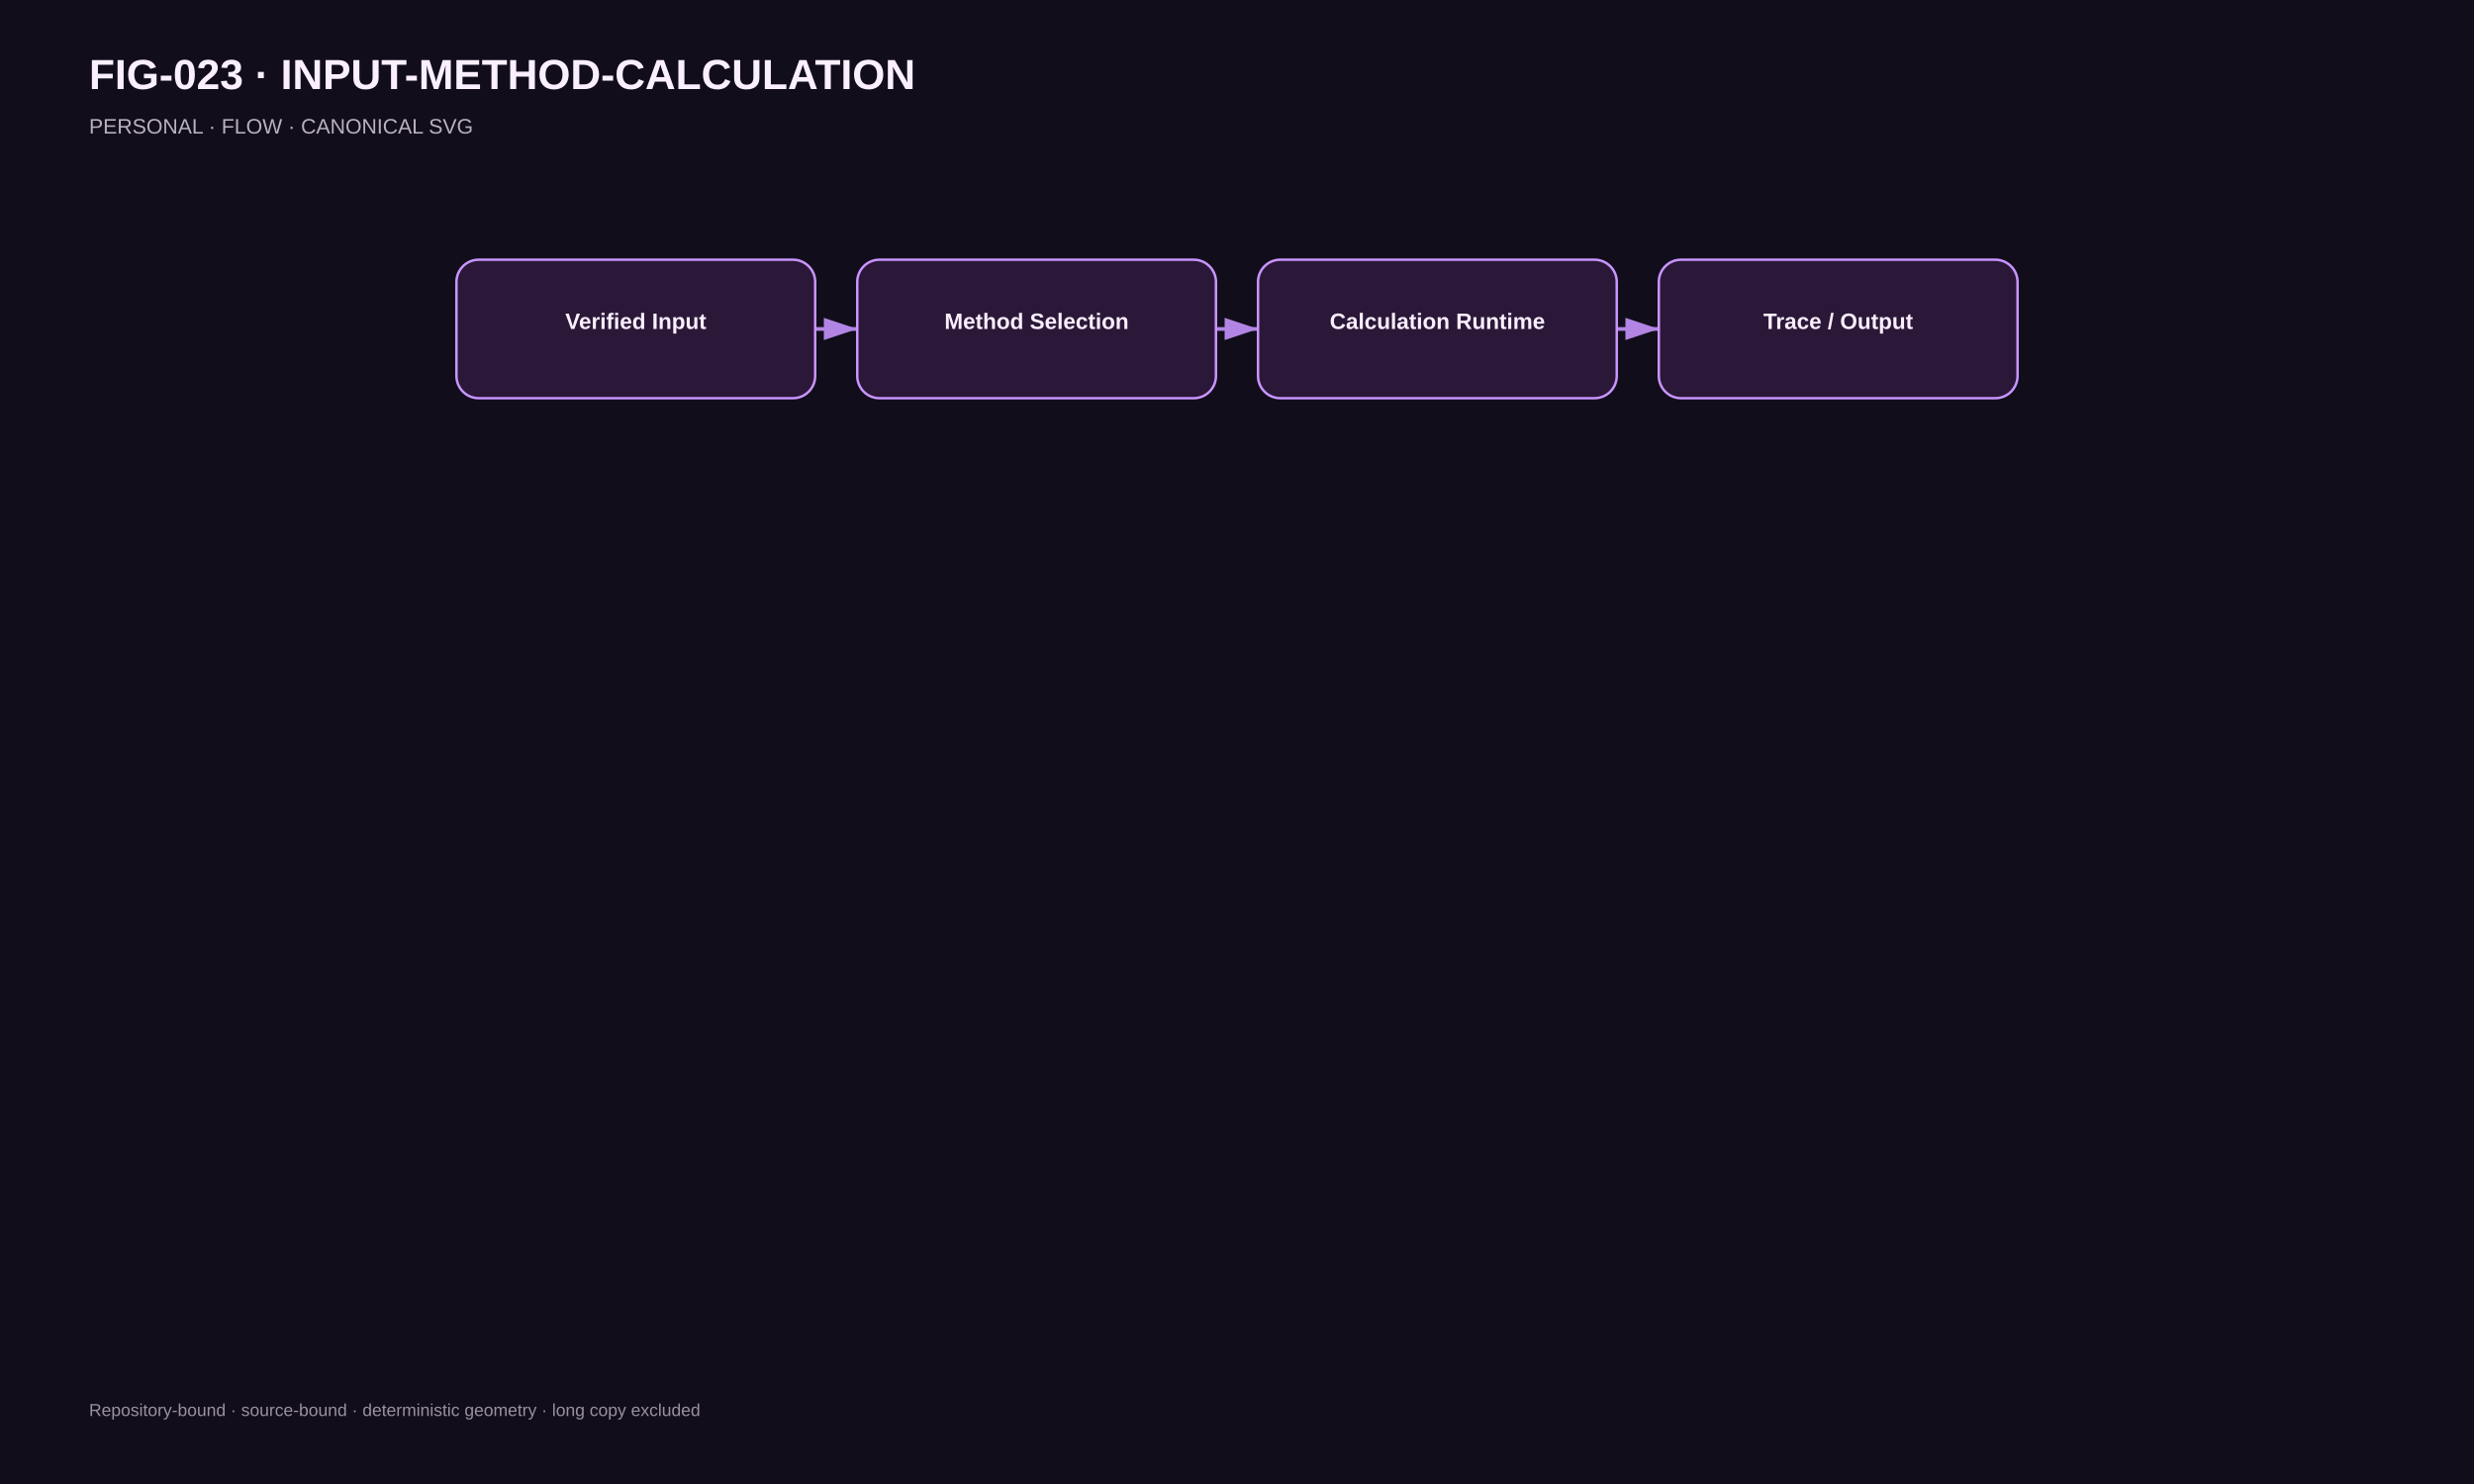
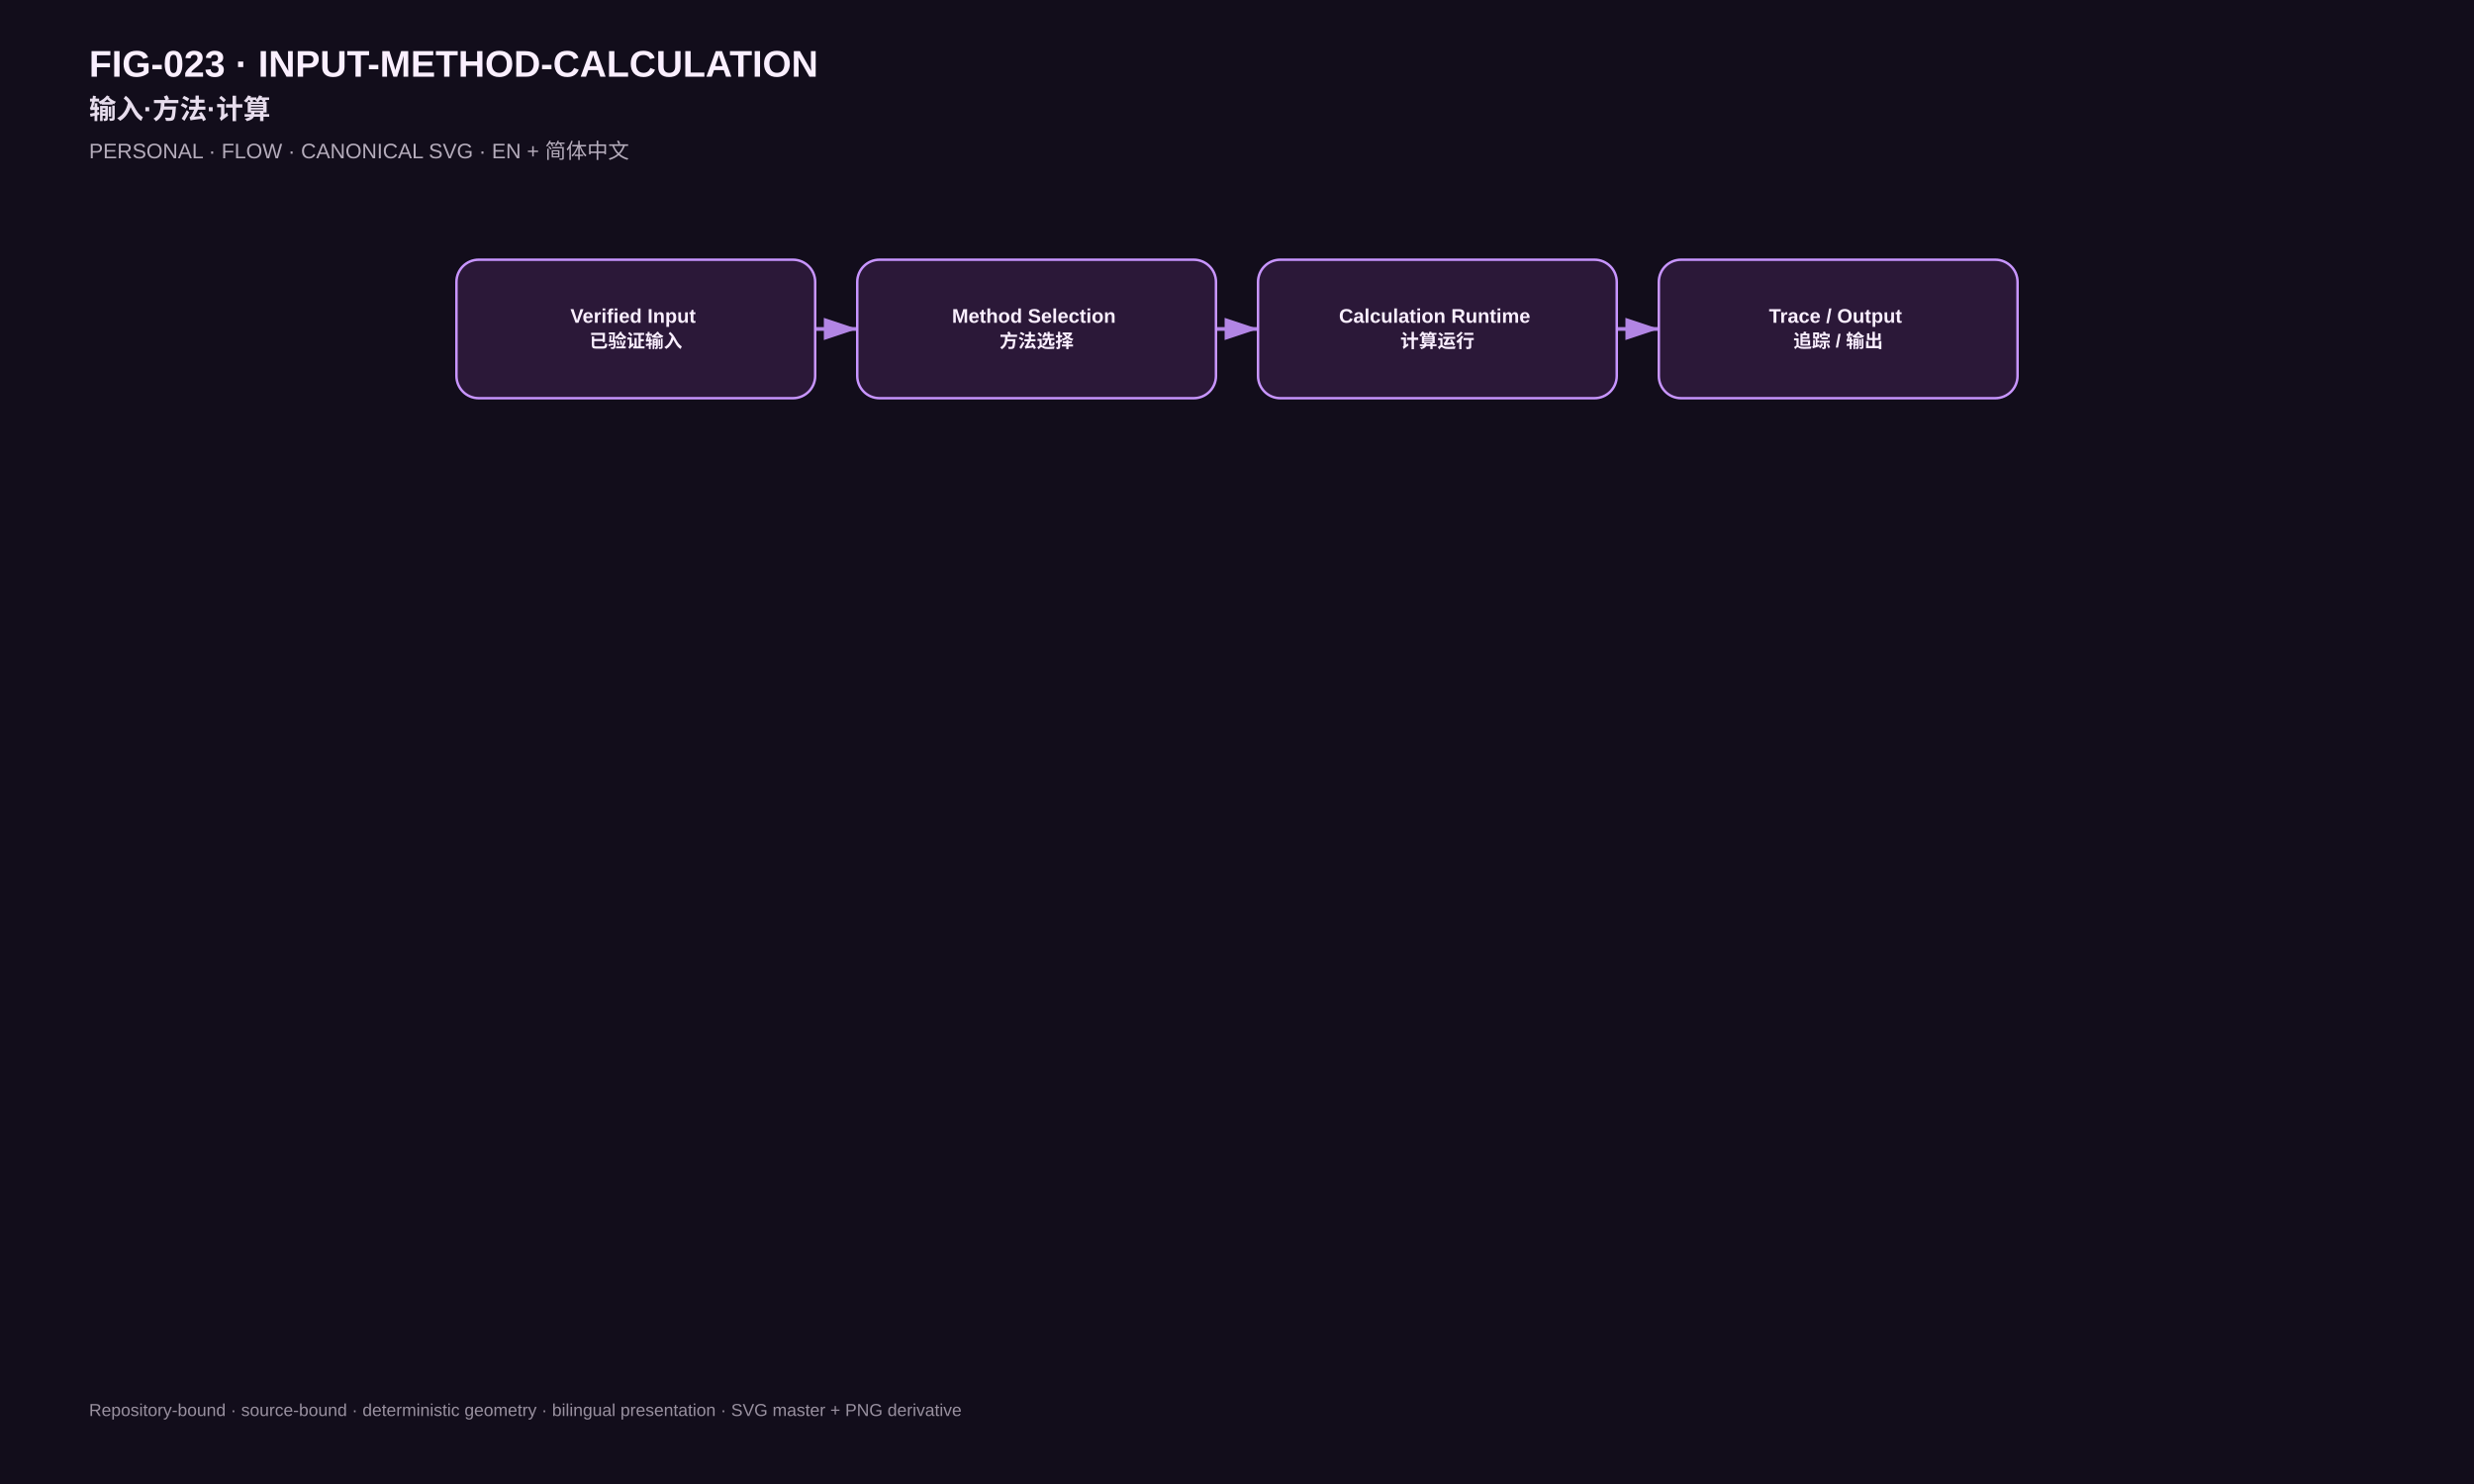
- <svg xmlns="http://www.w3.org/2000/svg" viewBox="0 0 2000 1200" width="2000" height="1200" data-figure-id="FIG-023" data-renderer-version="FIG-RENDERER-1.0.0" data-style-version="FIG-STYLE-1.0.0">
+ <svg xmlns="http://www.w3.org/2000/svg" viewBox="0 0 2000 1200" width="2000" height="1200" data-figure-id="FIG-023" data-renderer-version="FIG-RENDERER-1.1.0" data-style-version="FIG-STYLE-1.1.0" data-presentation-locales="en,zh-Hans">
  <defs>
    <marker id="arrow" markerWidth="10" markerHeight="10" refX="9" refY="3" orient="auto" markerUnits="strokeWidth">
      <path d="M0,0 L0,6 L9,3 z" fill="#c895ff" />
    </marker>
  </defs>
  <rect width="100%" height="100%" fill="#120d1b" />
-   <text x="72" y="72" fill="#faefff" font-family="Arial, Helvetica, sans-serif" font-size="34" font-weight="700">FIG-023 · INPUT-METHOD-CALCULATION</text>
-   <text x="72" y="108" fill="#faefff" opacity="0.72" font-family="Arial, Helvetica, sans-serif" font-size="17">PERSONAL · FLOW · CANONICAL SVG</text>
+   <text x="72" y="62" fill="#faefff" font-family="Arial, 'Noto Sans CJK SC', 'Microsoft YaHei', sans-serif" font-size="30" font-weight="700">FIG-023 · INPUT-METHOD-CALCULATION</text>
+   <text x="72" y="96" fill="#faefff" opacity="0.92" font-family="Arial, 'Noto Sans CJK SC', 'Microsoft YaHei', sans-serif" font-size="22" font-weight="600" data-localized-title="zh-Hans">输入·方法·计算</text>
+   <text x="72" y="128" fill="#faefff" opacity="0.70" font-family="Arial, 'Noto Sans CJK SC', 'Microsoft YaHei', sans-serif" font-size="17">PERSONAL · FLOW · CANONICAL SVG · EN + 简体中文</text>
  <g id="edge-FIG-023-E01" data-from="FIG-023-N01" data-to="FIG-023-N02" data-relation="ELIGIBLE_FOR">
    <path d="M 659 266 L 676 266 L 676 266 L 693 266" fill="none" stroke="#c895ff" stroke-width="3" stroke-linejoin="round" marker-end="url(#arrow)" opacity="0.88" />
  </g>
  <g id="edge-FIG-023-E02" data-from="FIG-023-N02" data-to="FIG-023-N03" data-relation="DISPATCHES_TO">
    <path d="M 983 266 L 1000 266 L 1000 266 L 1017 266" fill="none" stroke="#c895ff" stroke-width="3" stroke-linejoin="round" marker-end="url(#arrow)" opacity="0.88" />
  </g>
  <g id="edge-FIG-023-E03" data-from="FIG-023-N03" data-to="FIG-023-N04" data-relation="PRODUCES">
    <path d="M 1307 266 L 1324 266 L 1324 266 L 1341 266" fill="none" stroke="#c895ff" stroke-width="3" stroke-linejoin="round" marker-end="url(#arrow)" opacity="0.88" />
  </g>
-   <g id="node-FIG-023-N01" data-figure-node="FIG-023-N01" data-semantic-key="VERIFIED_INPUT">
+   <g id="node-FIG-023-N01" data-figure-node="FIG-023-N01" data-semantic-key="VERIFIED_INPUT" data-canonical-label="Verified Input" data-localized-label="已验证输入">
    <rect x="369" y="210" width="290" height="112" rx="18" fill="#2b1838" stroke="#c895ff" stroke-width="2" />
-     <text x="514" y="266" text-anchor="middle" fill="#faefff" font-family="Arial, Helvetica, sans-serif" font-size="18" font-weight="700">
+     <text x="514" y="261" text-anchor="middle" fill="#faefff" font-family="Arial, 'Noto Sans CJK SC', 'Microsoft YaHei', sans-serif" font-size="16" font-weight="700">
      <tspan x="514" dy="0">Verified Input</tspan>
+       <tspan x="514" dy="20" font-size="15" font-weight="600" opacity="0.86">已验证输入</tspan>
    </text>
  </g>
-   <g id="node-FIG-023-N02" data-figure-node="FIG-023-N02" data-semantic-key="METHOD_SELECTION">
+   <g id="node-FIG-023-N02" data-figure-node="FIG-023-N02" data-semantic-key="METHOD_SELECTION" data-canonical-label="Method Selection" data-localized-label="方法选择">
    <rect x="693" y="210" width="290" height="112" rx="18" fill="#2b1838" stroke="#c895ff" stroke-width="2" />
-     <text x="838" y="266" text-anchor="middle" fill="#faefff" font-family="Arial, Helvetica, sans-serif" font-size="18" font-weight="700">
+     <text x="838" y="261" text-anchor="middle" fill="#faefff" font-family="Arial, 'Noto Sans CJK SC', 'Microsoft YaHei', sans-serif" font-size="16" font-weight="700">
      <tspan x="838" dy="0">Method Selection</tspan>
+       <tspan x="838" dy="20" font-size="15" font-weight="600" opacity="0.86">方法选择</tspan>
    </text>
  </g>
-   <g id="node-FIG-023-N03" data-figure-node="FIG-023-N03" data-semantic-key="CALCULATION_RUNTIME">
+   <g id="node-FIG-023-N03" data-figure-node="FIG-023-N03" data-semantic-key="CALCULATION_RUNTIME" data-canonical-label="Calculation Runtime" data-localized-label="计算运行">
    <rect x="1017" y="210" width="290" height="112" rx="18" fill="#2b1838" stroke="#c895ff" stroke-width="2" />
-     <text x="1162" y="266" text-anchor="middle" fill="#faefff" font-family="Arial, Helvetica, sans-serif" font-size="18" font-weight="700">
+     <text x="1162" y="261" text-anchor="middle" fill="#faefff" font-family="Arial, 'Noto Sans CJK SC', 'Microsoft YaHei', sans-serif" font-size="16" font-weight="700">
      <tspan x="1162" dy="0">Calculation Runtime</tspan>
+       <tspan x="1162" dy="20" font-size="15" font-weight="600" opacity="0.86">计算运行</tspan>
    </text>
  </g>
-   <g id="node-FIG-023-N04" data-figure-node="FIG-023-N04" data-semantic-key="TRACE_OUTPUT">
+   <g id="node-FIG-023-N04" data-figure-node="FIG-023-N04" data-semantic-key="TRACE_OUTPUT" data-canonical-label="Trace / Output" data-localized-label="追踪 / 输出">
    <rect x="1341" y="210" width="290" height="112" rx="18" fill="#2b1838" stroke="#c895ff" stroke-width="2" />
-     <text x="1486" y="266" text-anchor="middle" fill="#faefff" font-family="Arial, Helvetica, sans-serif" font-size="18" font-weight="700">
+     <text x="1486" y="261" text-anchor="middle" fill="#faefff" font-family="Arial, 'Noto Sans CJK SC', 'Microsoft YaHei', sans-serif" font-size="16" font-weight="700">
      <tspan x="1486" dy="0">Trace / Output</tspan>
+       <tspan x="1486" dy="20" font-size="15" font-weight="600" opacity="0.86">追踪 / 输出</tspan>
    </text>
  </g>
-   <text x="72" y="1145" fill="#faefff" opacity="0.58" font-family="Arial, Helvetica, sans-serif" font-size="14">Repository-bound · source-bound · deterministic geometry · long copy excluded</text>
+   <text x="72" y="1145" fill="#faefff" opacity="0.58" font-family="Arial, 'Noto Sans CJK SC', 'Microsoft YaHei', sans-serif" font-size="14">Repository-bound · source-bound · deterministic geometry · bilingual presentation · SVG master + PNG derivative</text>
</svg>
